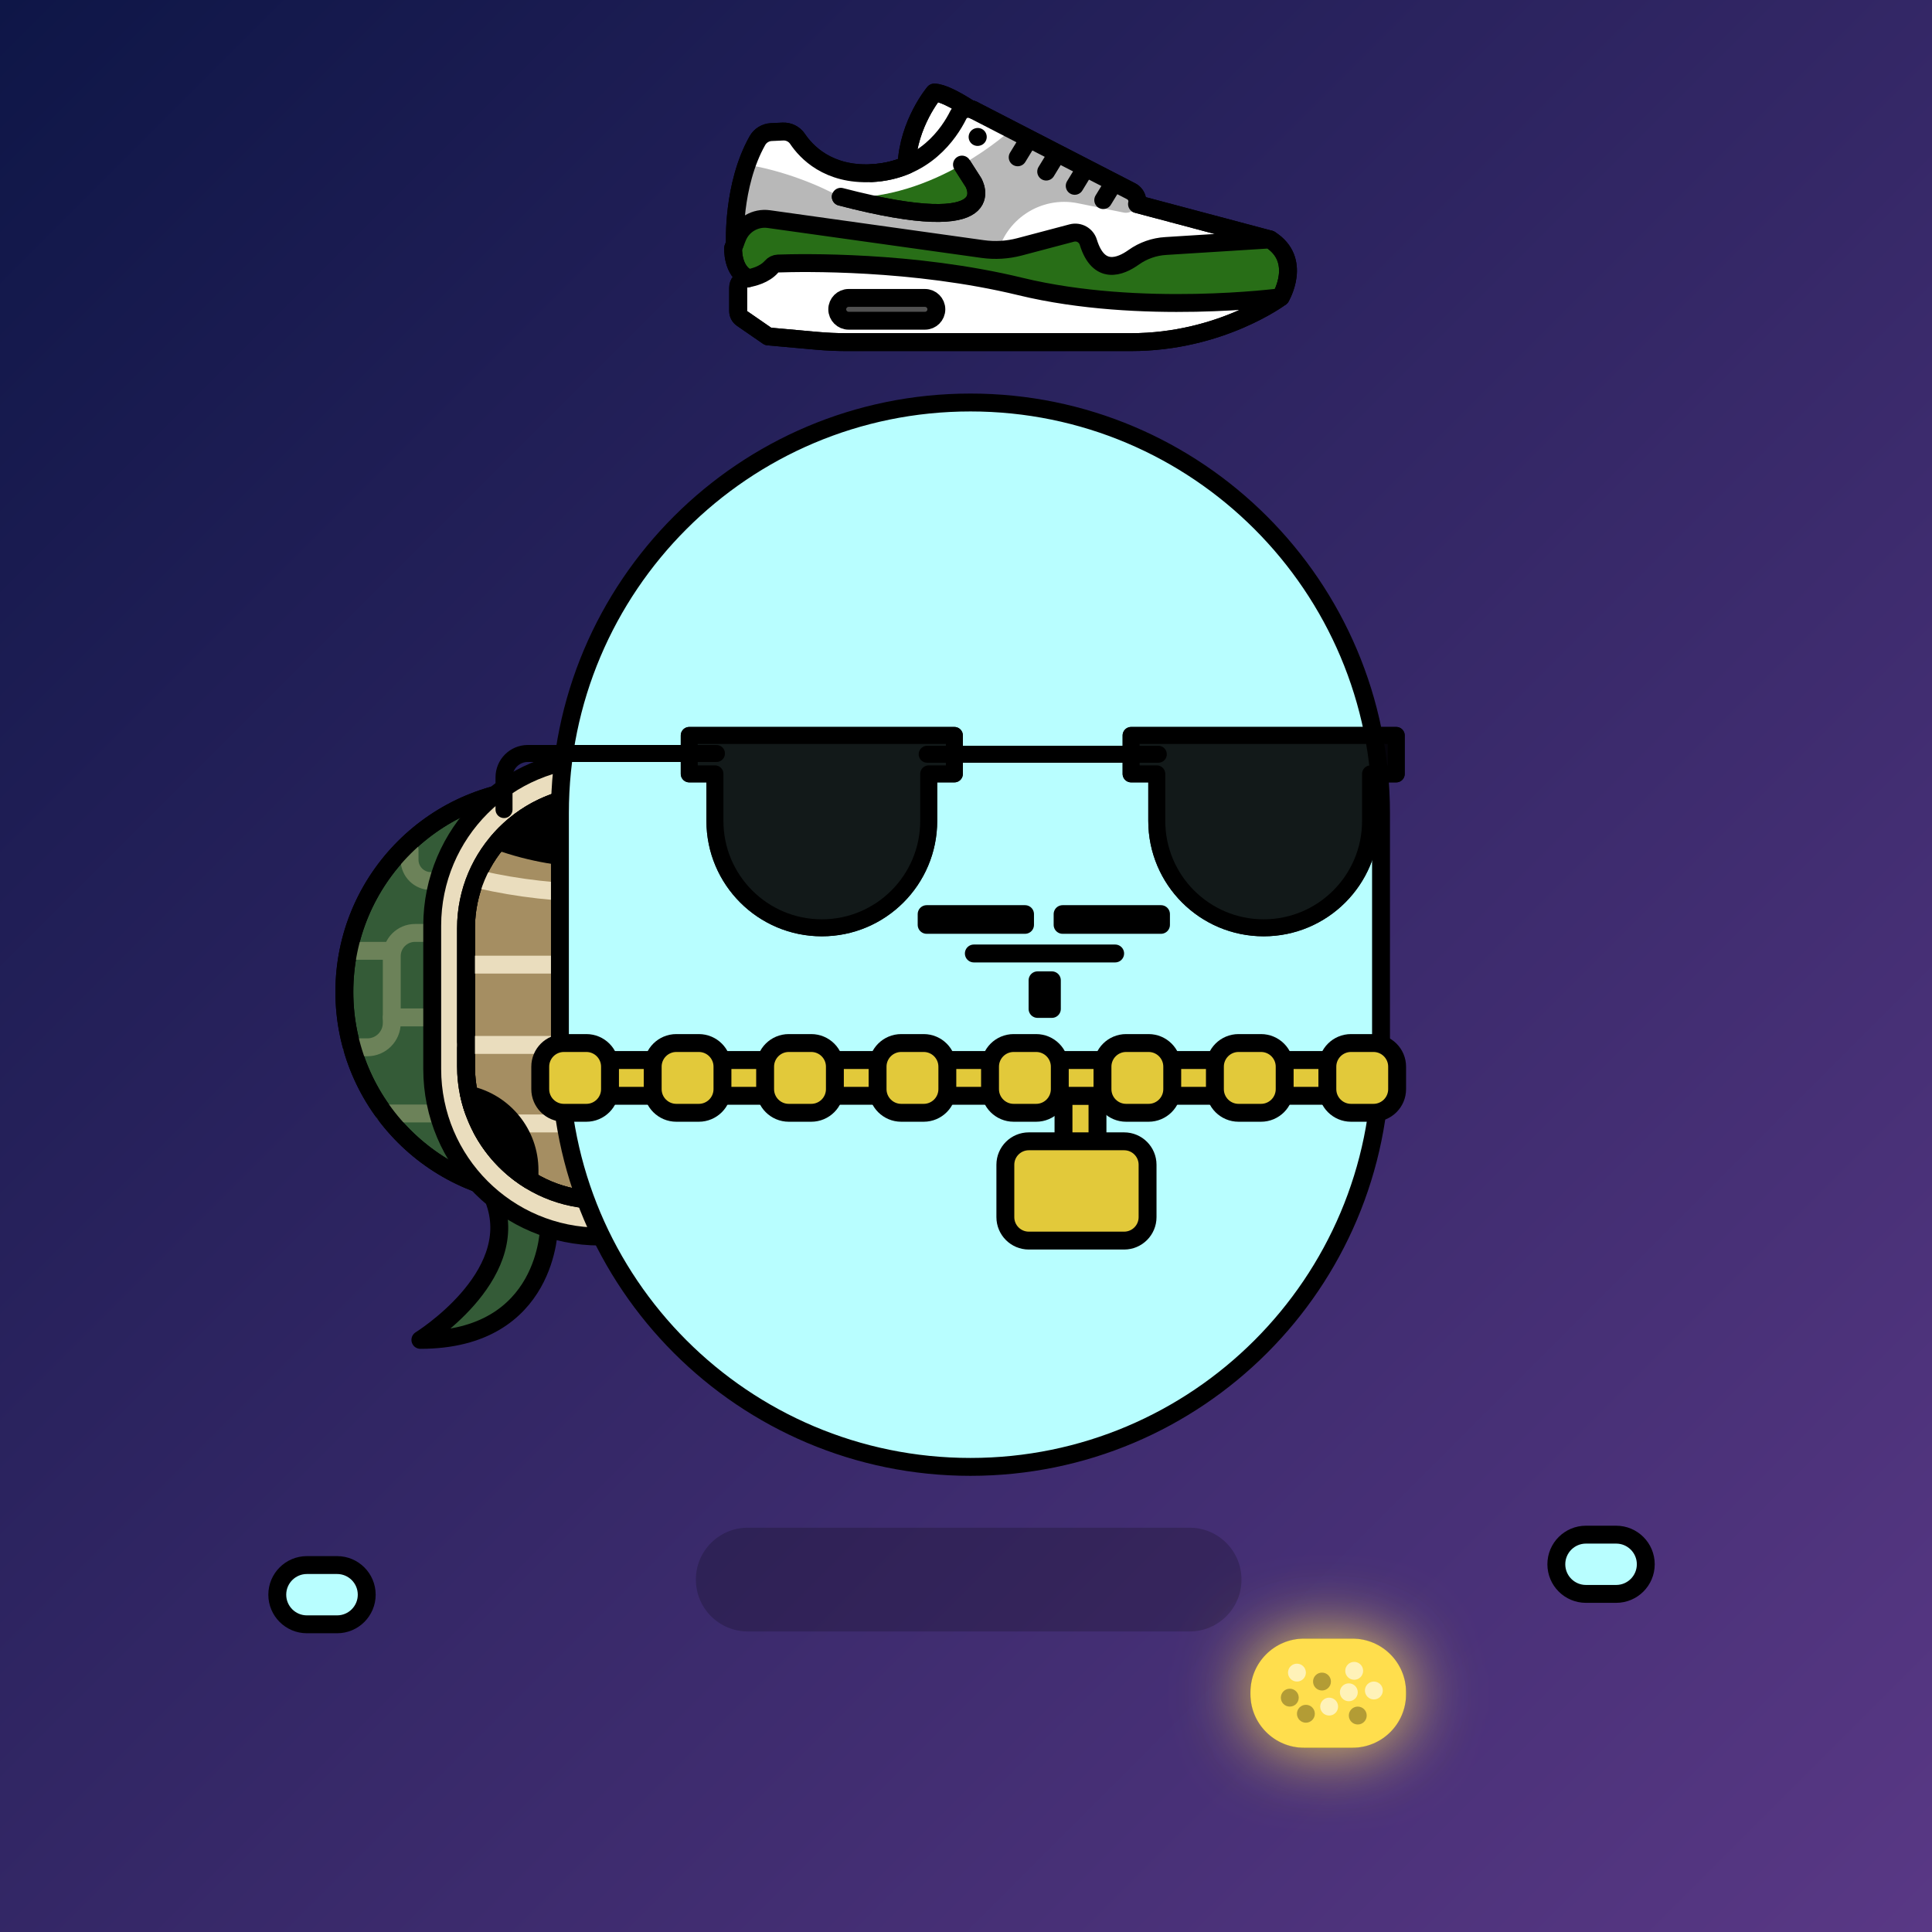
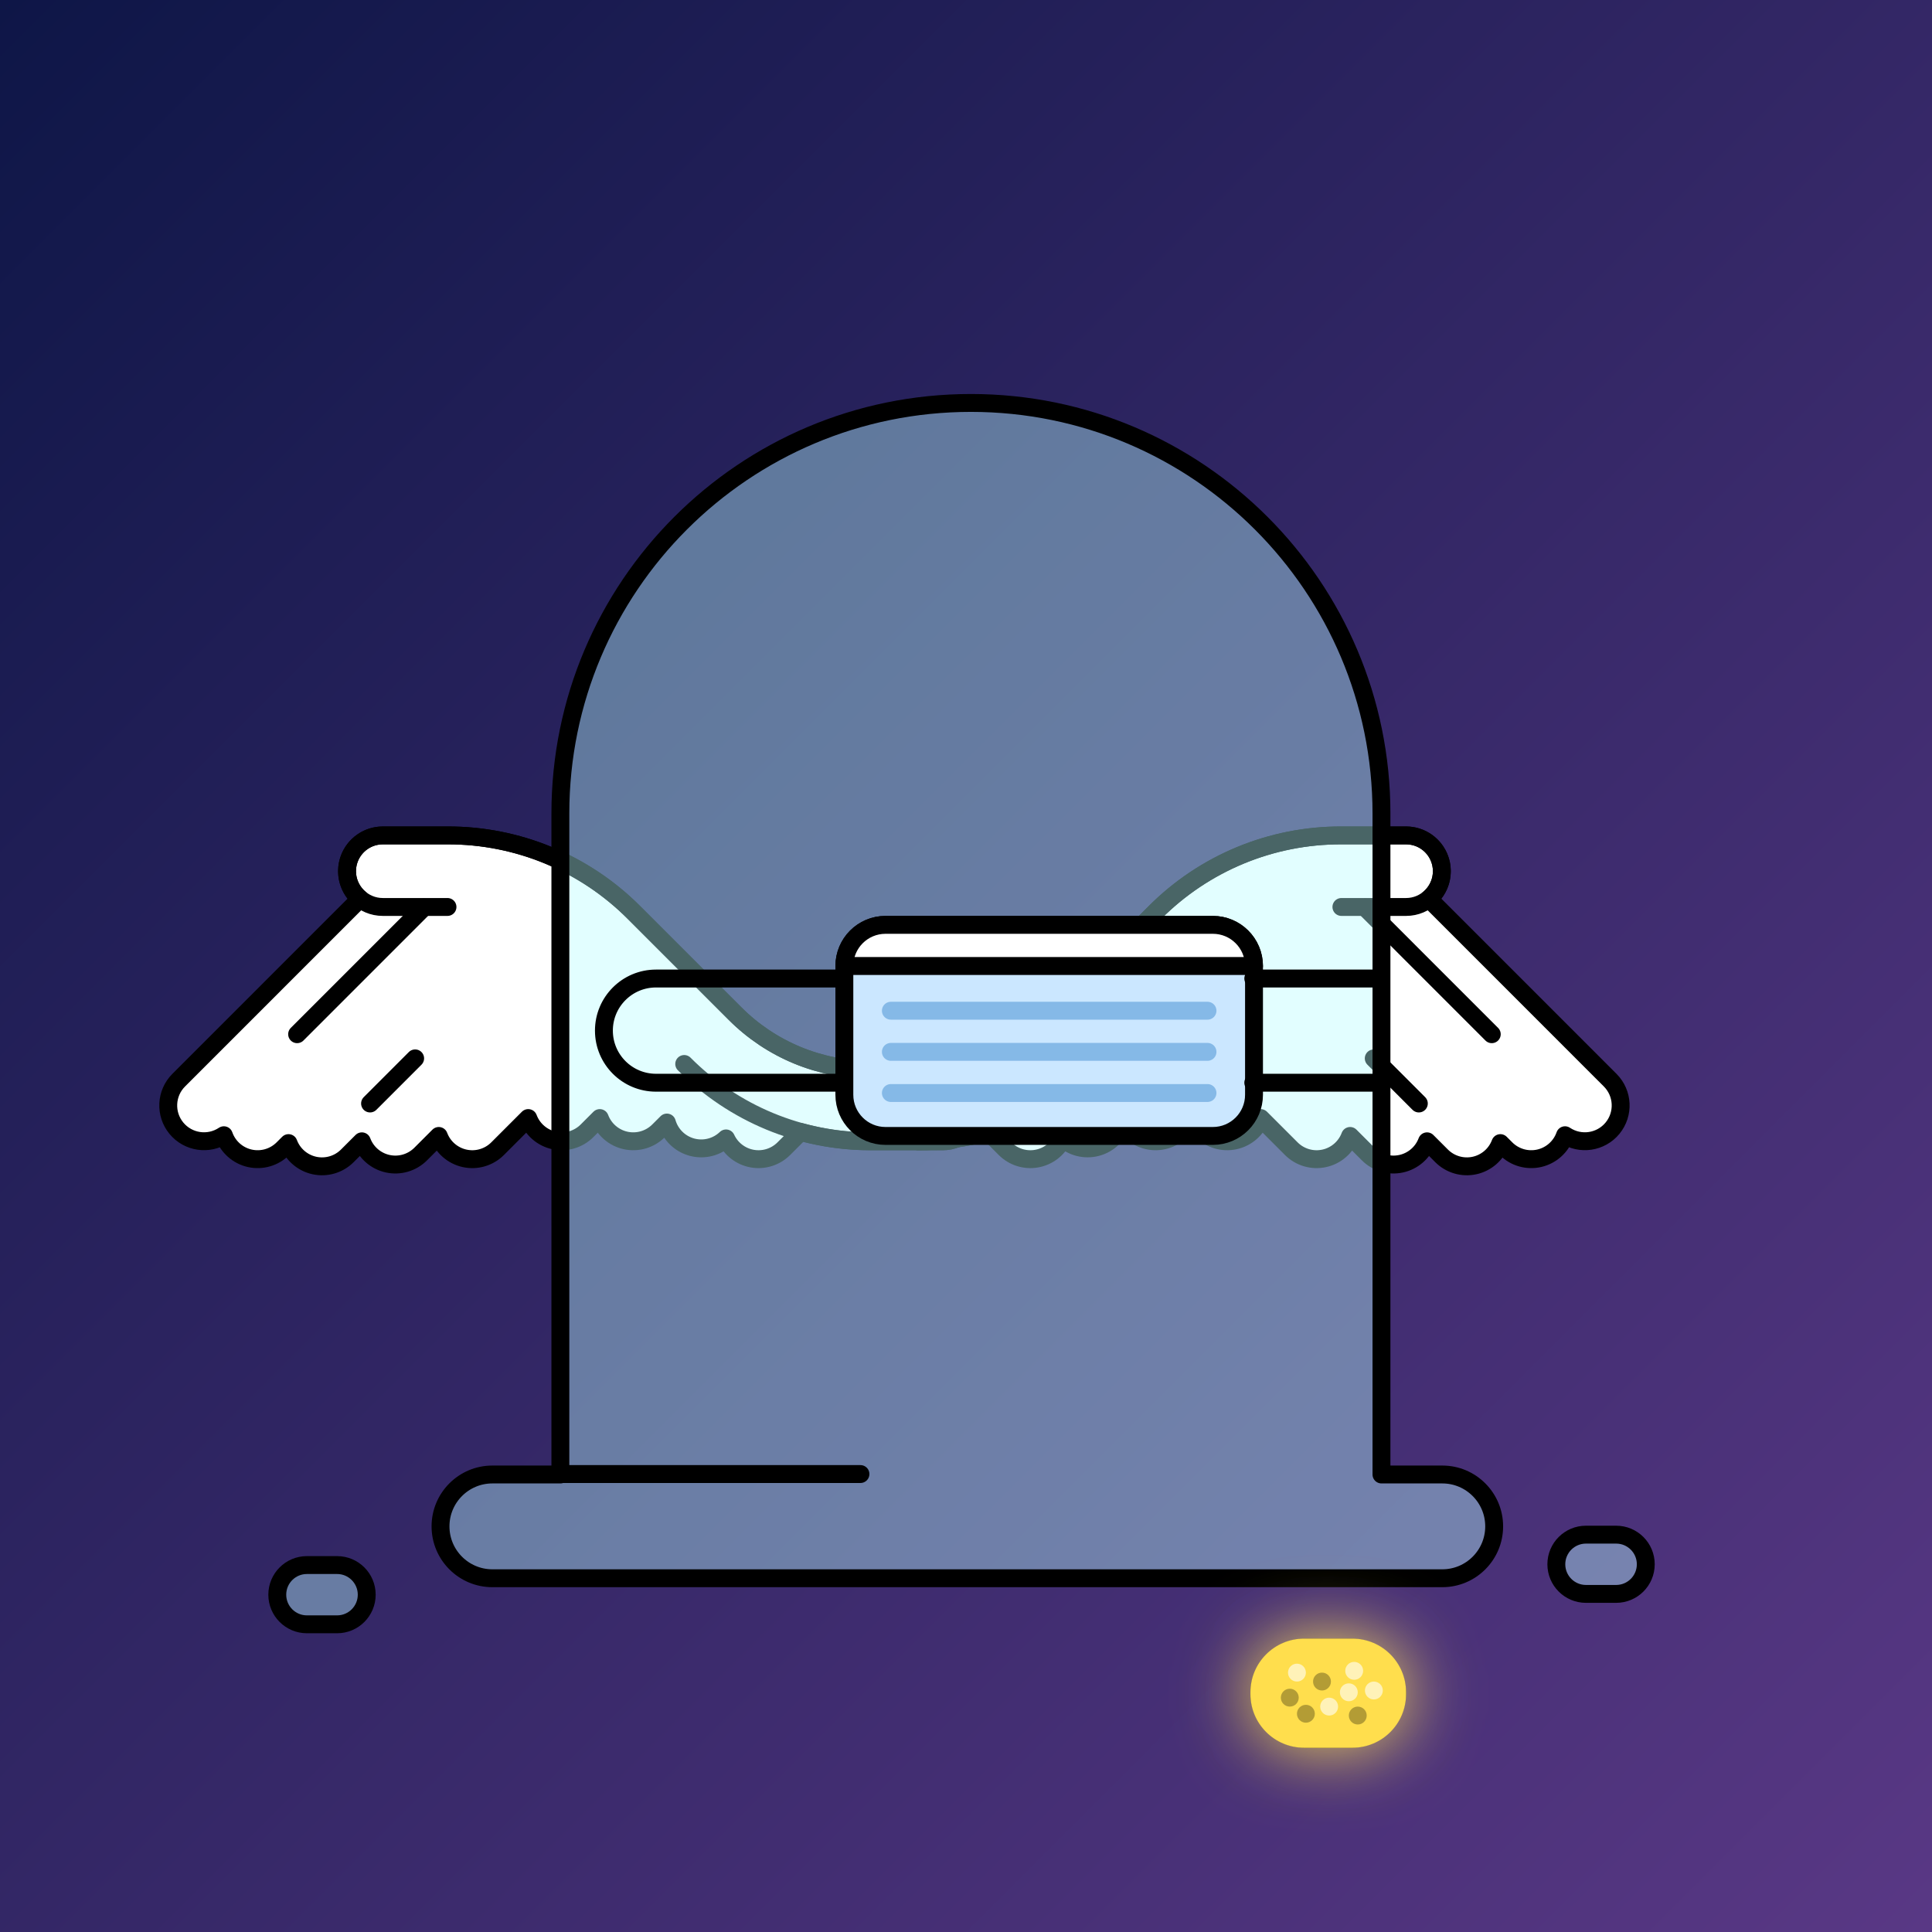
<svg xmlns="http://www.w3.org/2000/svg" id="Layer_1" data-name="Layer 1" viewBox="0 0 1080 1080">
  <defs>
    <linearGradient id="linear-gradient" x2="1080" y2="1080" gradientUnits="userSpaceOnUse">
      <stop offset="0" stop-color="#0e1647" />
      <stop offset="1" stop-color="#593885" />
    </linearGradient>
    <filter id="glow">
      <feGaussianBlur stdDeviation="20" result="coloredBlur" />
      <feMerge>
        <feMergeNode in="coloredBlur" />
        <feMergeNode in="SourceGraphic" />
      </feMerge>
    </filter>
  </defs>
  <rect width="1080" height="1080" fill="url(#linear-gradient)" />
  <g transform="translate(0 20)" stroke="#000" stroke-linecap="round" stroke-linejoin="round" stroke-width="10">
    <g>
-       <path d="M306.91,665.54S307,729,235,729c0,0,56.32-34.88,41.66-76.94" fill="#345b37" stroke="#000" stroke-linecap="round" stroke-linejoin="round" stroke-width="10" />
-       <circle cx="306.59" cy="534.48" r="114.09" fill="#345b37" />
-       <path d="M240.85,472.51h0a11.9,11.9,0,0,1-11.9-11.9V455" transform="translate(0 0)" fill="none" stroke="#6c8259" />
-       <line x1="218.61" y1="511.52" x2="198.62" y2="511.52" stroke="#6c8259" />
-       <path d="M241.61,548.74H219V514.51a13,13,0,0,1,13-13h9.67" transform="translate(0 0)" fill="none" stroke="#6c8259" />
-       <path d="M219,548.83v3a13.62,13.62,0,0,1-13.62,13.62h-8.57" transform="translate(0 0)" fill="none" stroke="#6c8259" />
-       <line x1="214.95" y1="602.44" x2="244.49" y2="602.44" stroke="#6c8259" />
-       <circle cx="306.59" cy="534.48" r="114.09" fill="none" />
-       <rect x="260.5" y="424.16" width="149.61" height="226.68" rx="74.8" fill="#a58e62" />
-       <path d="M335.31,403.76h0a93.7,93.7,0,0,0-93.7,93.69v80.1a93.7,93.7,0,0,0,93.7,93.69h0A93.69,93.69,0,0,0,429,577.55v-80.1A93.69,93.69,0,0,0,335.31,403.76ZM410.11,576a74.8,74.8,0,0,1-74.8,74.8h0A74.8,74.8,0,0,1,260.5,576V499a74.8,74.8,0,0,1,74.81-74.8h0a74.8,74.8,0,0,1,74.8,74.8Z" transform="translate(0 0)" fill="#eaddbe" />
-       <line x1="263.14" y1="519.24" x2="407.4" y2="519.24" stroke="#eaddbe" />
-       <line x1="260.5" y1="564.12" x2="410.11" y2="564.12" stroke="#eaddbe" />
-       <line x1="262.01" y1="608.01" x2="407.84" y2="608.01" stroke="#eaddbe" />
-       <line x1="335.31" y1="424.16" x2="335.31" y2="650.84" stroke="#eaddbe" />
-       <path d="M278.59,450.22a167.64,167.64,0,0,0,113.29-.16,74.6,74.6,0,0,0-56.57-25.9h0A74.61,74.61,0,0,0,278.59,450.22Z" transform="translate(0 0)" />
-       <path d="M267.87,471.62a301.08,301.08,0,0,0,134.83-.21" fill="none" stroke="#eaddbe" />
-       <rect x="260.5" y="424.16" width="149.61" height="226.68" rx="74.8" fill="none" />
-       <path d="M262.24,592A74.88,74.88,0,0,0,296,639.68v-5.53A43.15,43.15,0,0,0,262.24,592Z" />
+       <path d="M527,578H486.85a106.86,106.86,0,0,1-76.08-31.52l-56.25-56.25A146.62,146.62,0,0,0,250.15,447H214a20,20,0,0,0-12.72,35.43L99.86,583.86a20,20,0,0,0,25.28,30.74,20,20,0,0,0,33,7.54l3.14-3.14a20,20,0,0,0,32.86,7.14l8.14-8.14a20,20,0,0,0,32.86,7.14L245.28,615a20,20,0,0,0,32.86,7.14L295.28,605a20,20,0,0,0,32.86,7.14l7.14-7.14a20,20,0,0,0,32.86,7.14l4.65-4.64a20,20,0,0,0,33.07,8.88,20,20,0,0,0,32.28,5.76l9.41-9.4a148.65,148.65,0,0,0,39.3,5.26H527a20,20,0,0,0,0-40Z" fill="#fff" />
+       <line x1="166.09" y1="558.13" x2="236.9" y2="487.31" fill="none" />
+       <path d="M206.86,596.86l25.21-25.22" />
+       <path d="M250.15,487H214a20,20,0,0,1,0-40h36.15a146.62,146.62,0,0,1,104.37,43.23l56.25,56.25A106.86,106.86,0,0,0,486.85,578H527a20,20,0,0,1,0,40H486.85a146.62,146.62,0,0,1-104.37-43.23" fill="none" />
+       <path d="M513.15,578a106.86,106.86,0,0,0,76.08-31.52l56.25-56.25A146.62,146.62,0,0,1,749.85,447H786a20,20,0,0,1,12.72,35.43L900.14,583.86a20,20,0,0,1-25.28,30.74,20,20,0,0,1-33,7.54L838.72,619a20,20,0,0,1-32.86,7.14L797.72,618a20,20,0,0,1-32.86,7.14L754.72,615a20,20,0,0,1-32.86,7.14L704.72,605a20,20,0,0,1-32.86,7.14L664.72,605a20,20,0,0,1-32.86,7.14l-4.65-4.64a20,20,0,0,1-33.07,8.88,20,20,0,0,1-32.28,5.76l-9.41-9.4a148.65,148.65,0,0,1-39.3,5.26" fill="#fff" />
+       <line x1="833.91" y1="558.13" x2="763.1" y2="487.31" fill="none" />
+       <path d="M793.14,596.86l-25.21-25.22" />
+       <path d="M513.15,618a146.62,146.62,0,0,0,104.37-43.23" fill="none" />
+       <path d="M749.85,487H786a20,20,0,0,0,0-40H749.85a146.62,146.62,0,0,0-104.37,43.23l-56.25,56.25A106.86,106.86,0,0,1,513.15,578" fill="none" />
    </g>
        --&gt;
- 
-         
- 
-         
- 
- 
- 
- 
-         
- 
-         <g fill="#b8feff">
-       <rect x="704" y="901" width="77" height="51" rx="25.5" />
-       <rect x="155" y="854.88" width="50" height="33.12" rx="16.56" />
-       <rect x="870" y="837.88" width="50" height="33.12" rx="16.56" />
-       <rect x="313" y="205" width="459" height="595" rx="229.5" />
-       <rect x="389" y="834" width="305" height="58" rx="29" fill="#000" opacity="0.2" stroke="none" />
-             --&gt;
- 
-         </g>
-     <g fill="#286e17" transform="translate(0 -30)">
-       <path d="M710,143.86l-74.41-19.79a6.23,6.23,0,0,0,.07-2.69,6.38,6.38,0,0,0-3.33-4.45L544.1,71.48a6.24,6.24,0,0,0-2-.63c-8.45-5.41-15.73-9.1-19.85-9.1,0,0-14.48,17.16-15.49,40.66a57,57,0,0,1-19.58,4.38c-24.35,1.23-36.58-12-41.36-19.16a9.34,9.34,0,0,0-8.19-4.09l-6.49.3a9.42,9.42,0,0,0-7.76,4.81c-14.12,25.08-12.54,57.52-12.54,57.52l144.84,7.37,52.66,16.62Z" fill="#fff" />
-       <path d="M487.16,106.79c-24.35,1.23-36.58-12-41.36-19.16a9.34,9.34,0,0,0-8.19-4.09l-6.49.3a9.42,9.42,0,0,0-7.76,4.81c-14.12,25.08-12.54,57.52-12.54,57.52l146.39,7.45h0a38.45,38.45,0,0,1,45.33-30l25.56,5.2a6.36,6.36,0,0,0,7.51-7.43h0a6.38,6.38,0,0,0-3.33-4.45L544.1,71.48a6.19,6.19,0,0,0-8.38,2.73C530.59,84.56,516.68,105.3,487.16,106.79Z" fill="#b8b8b8" stroke="none" />
-       <path d="M715.93,176.14s12.35-20.73-6-32.28l-58.27,3.66a34.37,34.37,0,0,0-17.88,6.28c-7.51,5.37-19.66,10.25-25.41-8.4a7.62,7.62,0,0,0-9.2-5.15L569.88,148a52.48,52.48,0,0,1-20.61,1.21L429.76,132.48a16.45,16.45,0,0,0-17.53,10.17l-2.39,6s-.75,12.75,8.39,16.94,160.59,23.71,160.59,23.71l95.26-1.19Z" />
-       <path d="M715.93,176.14s-33.48,25.11-83.7,25.11H473.09c-5.5,0-11-.25-16.47-.74l-27.26-2.45L414.78,188a5,5,0,0,1-2.15-4.11V170.75a5,5,0,0,1,4.27-4.95c4.21-.63,10.54-2.29,14.41-6.74a5.07,5.07,0,0,1,3.63-1.75c12.85-.45,75.45-1.72,135.51,12.85C637.81,186.5,715.93,176.14,715.93,176.14Z" fill="#fff" />
-       <path d="M470,120c93.26,24.31,74.15-8,74.15-8l-6.4-10" />
-       <line x1="621.1" y1="114.68" x2="616.71" y2="121.86" />
-       <line x1="605.15" y1="106.71" x2="600.77" y2="113.89" />
-       <line x1="589.21" y1="98.74" x2="584.83" y2="105.92" />
-       <line x1="573.27" y1="90.77" x2="568.89" y2="97.94" />
-       <rect x="468.02" y="176.54" width="55.4" height="12.75" rx="6.38" transform="translate(991.45 365.83) rotate(-180)" fill="#515151" />
-       <path d="M423.36,88.65a9.42,9.42,0,0,1,7.76-4.81l6.49-.3a9.34,9.34,0,0,1,8.19,4.09c4.78,7.13,17,20.39,41.36,19.16,29.52-1.49,43.43-22.23,48.56-32.58a6.19,6.19,0,0,1,8.38-2.73l21.29,10.89h0s-43.19,40.43-95.28,38h0c-11.21-6.41-31.94-15-52.72-18.32A83.57,83.57,0,0,1,423.36,88.65Z" fill="#fff" stroke="none" />
-       <line x1="546.47" y1="86.57" x2="546.59" y2="86.54" />
-       <path d="M710,143.86l-74.41-19.79a6.23,6.23,0,0,0,.07-2.69,6.38,6.38,0,0,0-3.33-4.45L544.1,71.48a6.24,6.24,0,0,0-2-.63c-8.45-5.41-15.73-9.1-19.85-9.1,0,0-14.48,17.16-15.49,40.66a57,57,0,0,1-19.58,4.38c-24.35,1.23-36.58-12-41.36-19.16a9.34,9.34,0,0,0-8.19-4.09l-6.49.3a9.42,9.42,0,0,0-7.76,4.81c-14.12,25.08-12.54,57.52-12.54,57.52h0l-1,2.47s-.75,12.75,8.39,16.94l-1.33.22a5,5,0,0,0-4.27,4.95v13.13a5,5,0,0,0,2.15,4.11l14.58,10.07,27.26,2.45c5.47.49,11,.74,16.47.74H632.23c50.22,0,83.7-25.11,83.7-25.11S728.28,155.41,710,143.86Z" fill="none" />
-       <path d="M487.16,106.79c29.52-1.49,43.43-22.23,48.56-32.58a6.19,6.19,0,0,1,8.38-2.73" fill="none" />
-       <path d="M470,120c93.26,24.31,74.15-8,74.15-8l-6.4-10" fill="none" stroke="#000" stroke-linecap="round" stroke-linejoin="round" stroke-width="10" />
-     </g>
-         --&gt;
- 
-         
- 
- 
- 
- 
- 
- 
- 
- 
- 
-         
- 
- 
- 
-         
- 
-         
- 
-         
-         <g transform="translate(30 25) scale(0.95 0.95)">
-       <path d="M390,396H279a14,14,0,0,0-14,14h0v19" fill="none" />
-       <line x1="514" y1="396.45" x2="650" y2="396.45" />
-       <path d="M530,385.39H374V408h15.1v27.68a62.9,62.9,0,0,0,62.9,62.9h0a62.9,62.9,0,0,0,62.9-62.9V408H530Z" fill="#000000" opacity="0.9" />
-       <path d="M790,385.39H634V408h15.1v27.68a62.9,62.9,0,0,0,62.9,62.9h0a62.9,62.9,0,0,0,62.9-62.9V408H790Z" fill="#000000" opacity="0.9" />
-       <path d="M530,385.39H374V408h15.1v27.68a62.9,62.9,0,0,0,62.9,62.9h0a62.9,62.9,0,0,0,62.9-62.9V408H530Z" fill="none" />
-       <path d="M790,385.39H634V408h15.1v27.68a62.9,62.9,0,0,0,62.9,62.9h0a62.9,62.9,0,0,0,62.9-62.9V408H790Z" fill="none" />
-     </g>
-         --&gt;
- 
-         
- 
-         
- 
-         
- 
-         
- 
-         
- 
-         
- 
-         
- 
-         
- 
-         
- 
-         

        

        

        

        




+         
+ 
+         <g fill="#b8feff" fill-opacity="0.4">
+       <path d="M806.25,804.25h-34V434.75c0-126.75-102.75-229.5-229.5-229.5h0c-126.75,0-229.5,102.75-229.5,229.5v369.5h-38a29,29,0,0,0-29,29h0a29,29,0,0,0,29,29h531a29,29,0,0,0,29-29h0A29,29,0,0,0,806.25,804.25Z" />
+       <rect x="704" y="901" width="77" height="51" rx="25.5" />
+       <rect x="155" y="854.88" width="50" height="33.12" rx="16.56" />
+       <rect x="870" y="837.88" width="50" height="33.12" rx="16.56" />
+       <line x1="313" y1="804" x2="481" y2="804" />
+             --&gt;


+             


+             

- 
+         </g>
+     <g transform="translate(0 10)">
+       <line x1="547.38" y1="513" x2="626.38" y2="513" />
+       <path transform="translate(70 10)" d="M472.29,565.25H296.71a29.13,29.13,0,0,1-29.12-29.13h0A29.12,29.12,0,0,1,296.71,507H472.29" fill="none" />
+       <rect x="472" y="487" width="229" height="118" rx="23" fill="#cbe7ff" />
+       <path d="M472,510a23,23,0,0,1,23-23H678a23,23,0,0,1,23,23Z" fill="#fff" />
+       <line x1="498" y1="535" x2="675" y2="535" stroke="#85b9e7" />
+       <line x1="498" y1="558" x2="675" y2="558" stroke="#85b9e7" />
+       <line x1="498" y1="581" x2="675" y2="581" stroke="#85b9e7" />
+       <g transform="translate(0 10)">
+         <path d="M772.16,507H700.59" fill="none" />
+         <path d="M700.59,565.25h71.57" fill="none" />
+       </g>
+     </g>
+         --&gt;

        
- 
- 
- 
-         
- 
-         
- 
-         
- 
-         
-         <g>
-       <g fill="#e2c93a">
-         <rect x="594.5" y="592.5" width="19" height="50" />
-         <rect x="325" y="572.56" width="440" height="20" />
-         <rect x="562" y="618" width="79.5" height="55.5" rx="13.11" />
-         <rect x="302" y="563.06" width="39" height="39" rx="13.22" />
-         <rect x="364.86" y="563.06" width="39" height="39" rx="13.22" />
-         <rect x="427.71" y="563.06" width="39" height="39" rx="13.22" />
-         <rect x="490.57" y="563.06" width="39" height="39" rx="13.22" />
-         <rect x="679.14" y="563.06" width="39" height="39" rx="13.22" />
-         <rect x="742" y="563.06" width="39" height="39" rx="13.22" />
-         <rect x="616.29" y="563.06" width="39" height="39" rx="13.22" />
-         <rect x="553.43" y="563.06" width="39" height="39" rx="13.22" />
-       </g>
-       <line x1="544.38" y1="513" x2="623.38" y2="513" />
-       <rect x="518" y="491" width="55" height="6" />
-       <rect x="594" y="491" width="55" height="6" />
-       <rect x="580" y="528" width="8" height="16" />
-     </g>
-         --&gt;

        

        

        

        

        

        

        

        

        

        










        



        

        

        

        

        

        

        





        



        

        

        

        

        

        

        

        
        <g fill="#ffde4d" stroke="none" style="filter:url(#glow)">
      <rect width="1080" height="1080" fill="#fff" transform="translate(0 -20)" opacity="0" />
      <rect x="699" y="896" width="87" height="61" rx="30" />
      <circle cx="725" cy="915" r="5" fill="#fff" stroke="none" opacity="0.6" />
      <circle cx="739" cy="920" r="5" fill="#000" stroke="none" opacity="0.3" />
      <circle cx="757" cy="914" r="5" fill="#fff" stroke="none" opacity="0.6" />
      <circle cx="754" cy="926" r="5" fill="#fff" stroke="none" opacity="0.6" />
      <circle cx="768" cy="925" r="5" fill="#fff" stroke="none" opacity="0.6" />
      <circle cx="759" cy="939" r="5" fill="#000" stroke="none" opacity="0.3" />
      <circle cx="743" cy="934" r="5" fill="#fff" stroke="none" opacity="0.6" />
      <circle cx="730" cy="938" r="5" fill="#000" stroke="none" opacity="0.3" />
      <circle cx="721" cy="929" r="5" fill="#000" stroke="none" opacity="0.3" />
    </g>
        --&gt;


    </g>
</svg>
